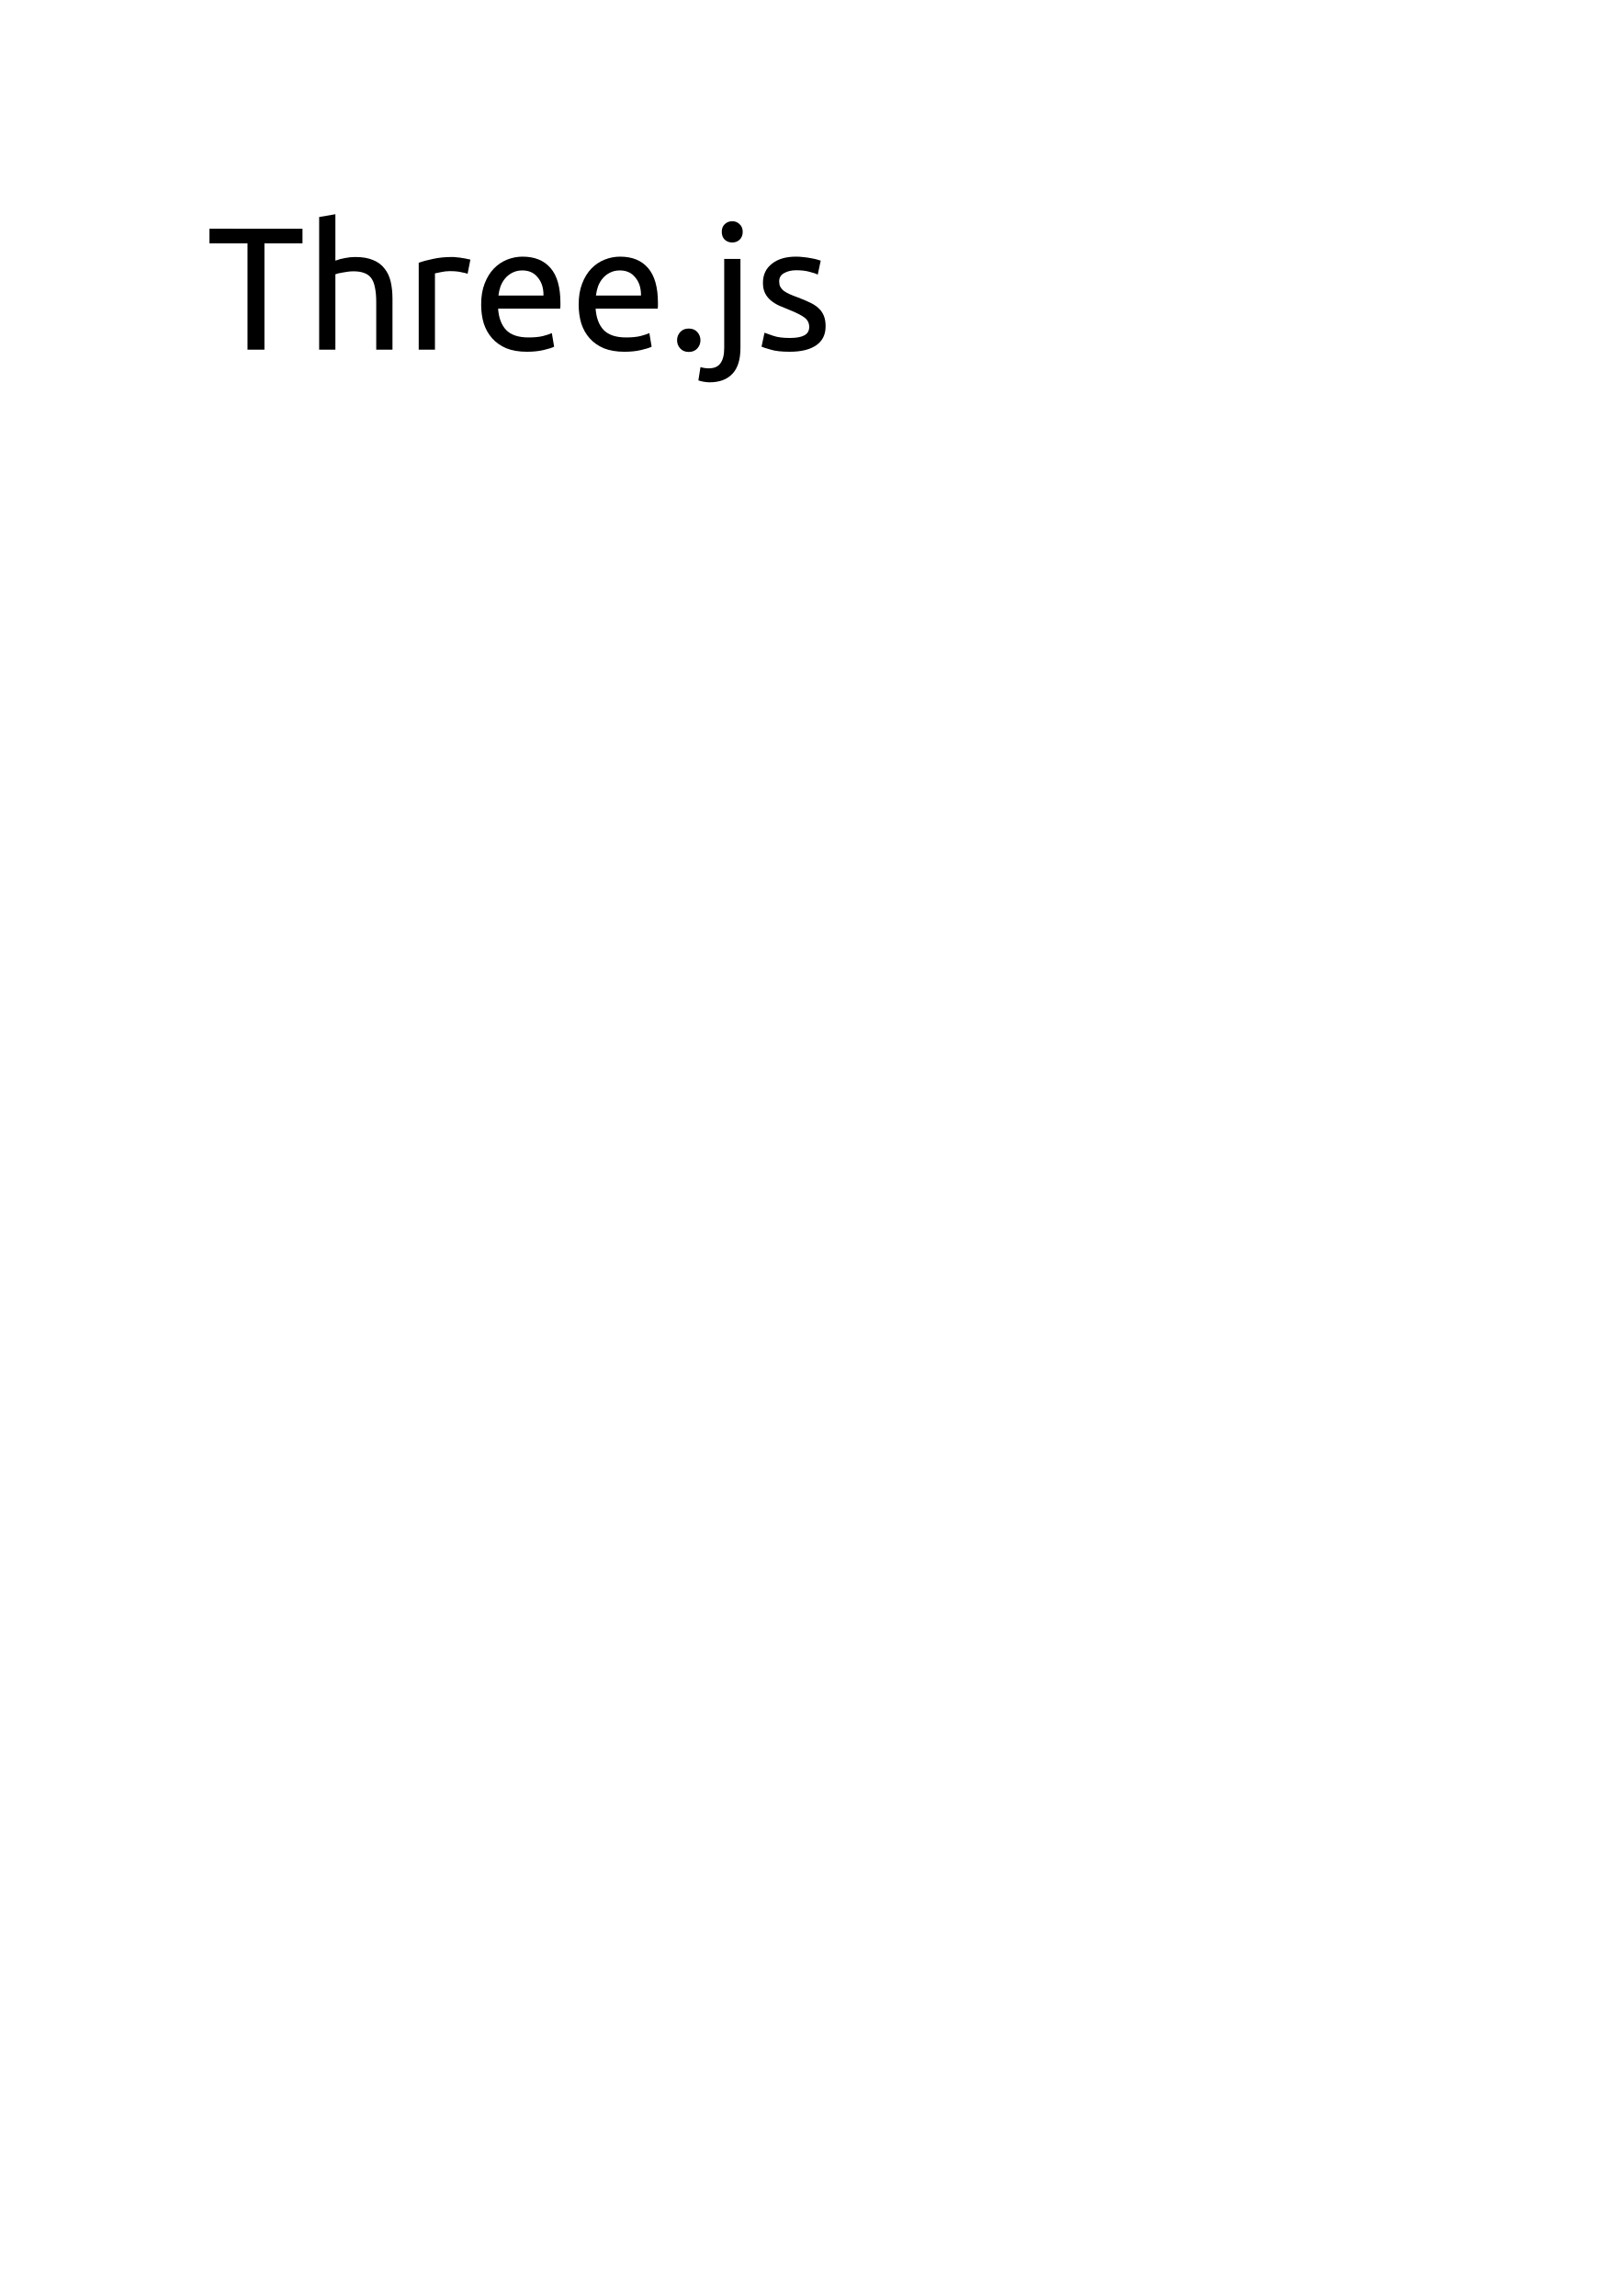
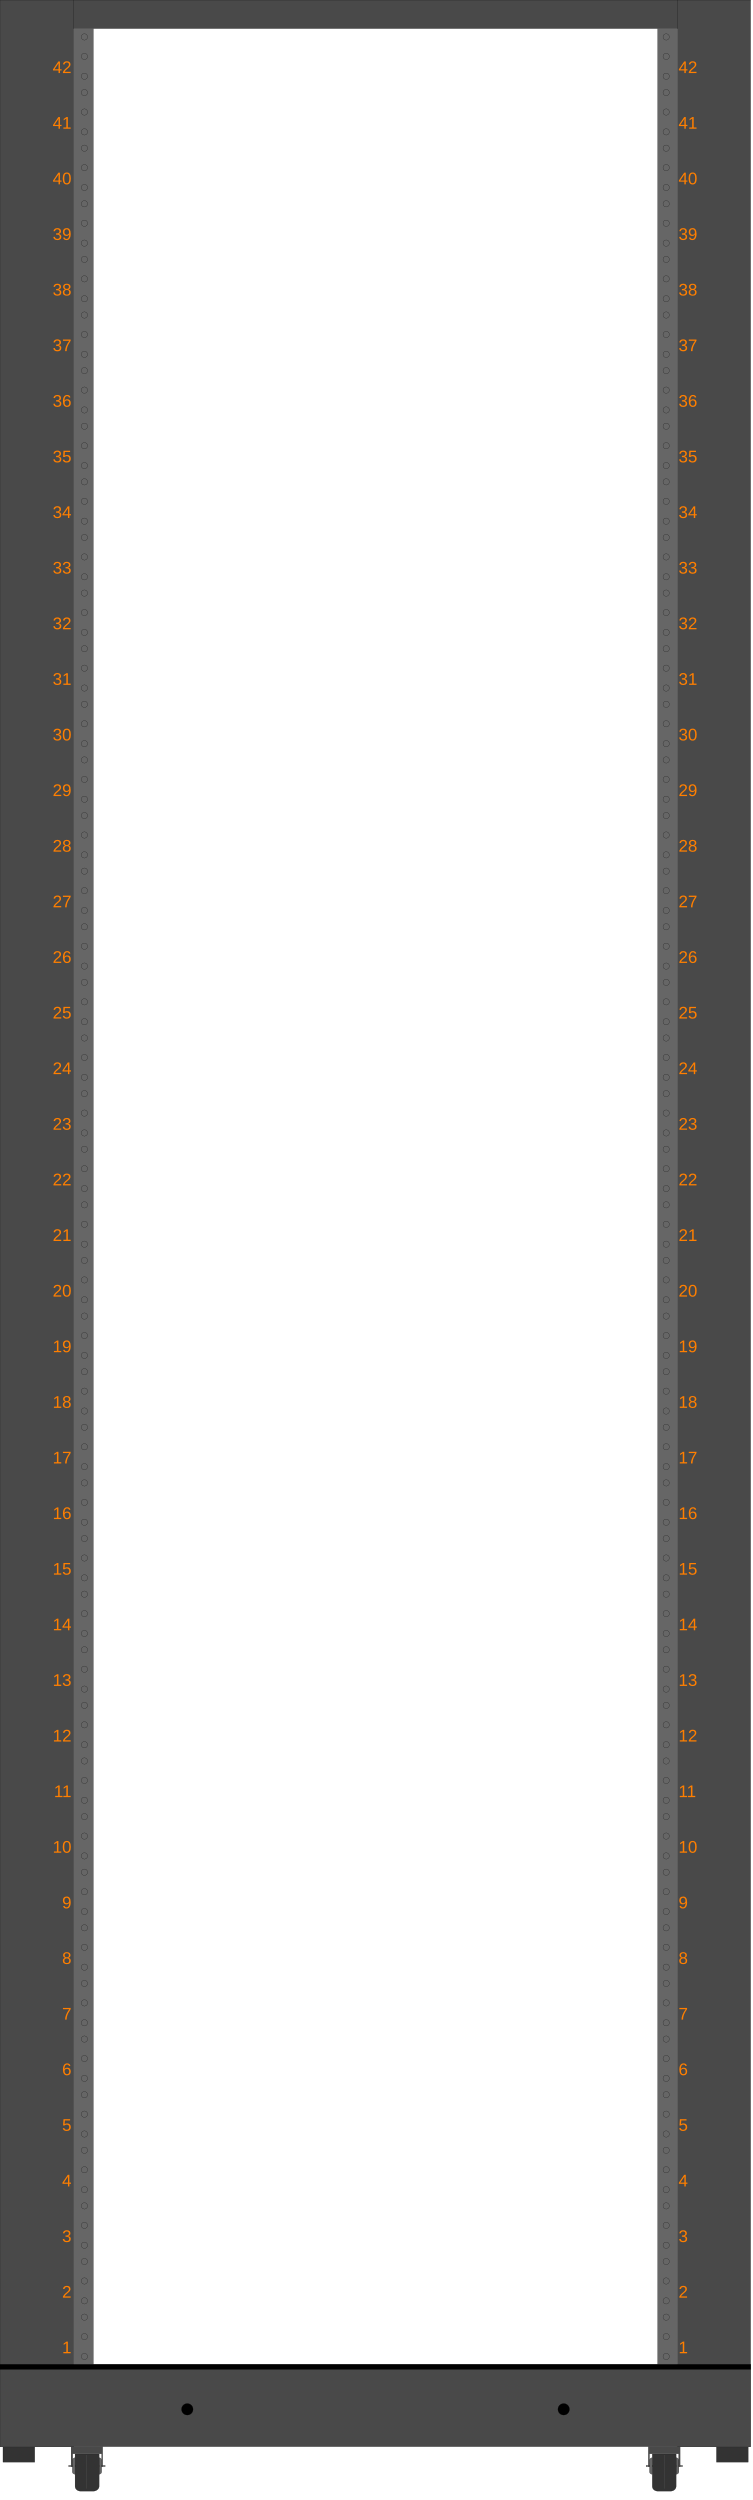
- <svg xmlns="http://www.w3.org/2000/svg" width="210mm" height="297mm" viewBox="0 0 210 297" version="1.1" id="svg8">
-   <defs id="defs2" />
-   <g id="layer1">
-     <g aria-label="Three.js" style="font-style:normal;font-variant:normal;font-weight:normal;font-stretch:normal;font-size:22.578px;line-height:1.25;font-family:Ubuntu;-inkscape-font-specification:Ubuntu;letter-spacing:0px;word-spacing:0px;fill:#000000;fill-opacity:1;stroke:none;stroke-width:0.265" id="text817">
-       <path d="m 39.122,29.586 v 1.897 H 34.2 V 45.232 H 32.01 V 31.482 h -4.922 v -1.897 z" style="stroke-width:0.265" id="path814" />
-       <path d="M 41.277,45.232 V 28.073 l 2.1,-0.361 v 6.006 q 0.587,-0.226 1.242,-0.339 0.677,-0.135 1.332,-0.135 1.4,0 2.326,0.406 0.926,0.384 1.468,1.106 0.564,0.7 0.79,1.693 0.226,0.993 0.226,2.19 v 6.593 H 48.66 V 39.091 q 0,-1.084 -0.158,-1.851 -0.135,-0.768 -0.474,-1.242 -0.339,-0.474 -0.903,-0.677 -0.564,-0.226 -1.4,-0.226 -0.339,0 -0.7,0.045 -0.361,0.045 -0.7,0.113 -0.316,0.045 -0.587,0.113 -0.248,0.068 -0.361,0.113 v 9.754 z" style="stroke-width:0.265" id="path816" />
-       <path d="m 58.489,33.243 q 0.271,0 0.61,0.045 0.361,0.023 0.7,0.09 0.339,0.045 0.61,0.113 0.294,0.045 0.429,0.09 l -0.361,1.829 q -0.248,-0.09 -0.835,-0.203 -0.564,-0.135 -1.468,-0.135 -0.587,0 -1.174,0.135 -0.564,0.113 -0.745,0.158 v 9.866 H 54.154 V 33.988 q 0.745,-0.271 1.851,-0.497 1.106,-0.248 2.484,-0.248 z" style="stroke-width:0.265" id="path818" />
-       <path d="m 62.23,39.384 q 0,-1.558 0.452,-2.709 0.452,-1.174 1.197,-1.942 0.745,-0.768 1.716,-1.151 0.971,-0.384 1.987,-0.384 2.371,0 3.635,1.49 1.264,1.468 1.264,4.493 0,0.135 0,0.361 0,0.203 -0.023,0.384 h -8.038 q 0.135,1.829 1.061,2.777 0.926,0.948 2.89,0.948 1.106,0 1.851,-0.181 0.768,-0.203 1.151,-0.384 l 0.294,1.761 q -0.384,0.203 -1.355,0.429 -0.948,0.226 -2.167,0.226 -1.535,0 -2.664,-0.452 -1.106,-0.474 -1.829,-1.287 -0.722,-0.813 -1.084,-1.919 -0.339,-1.129 -0.339,-2.461 z m 8.06,-1.151 q 0.023,-1.422 -0.722,-2.326 -0.722,-0.926 -2.009,-0.926 -0.722,0 -1.287,0.294 -0.542,0.271 -0.926,0.722 -0.384,0.452 -0.61,1.039 -0.203,0.587 -0.271,1.197 z" style="stroke-width:0.265" id="path820" />
-       <path d="m 74.842,39.384 q 0,-1.558 0.452,-2.709 0.452,-1.174 1.197,-1.942 0.745,-0.768 1.716,-1.151 0.971,-0.384 1.987,-0.384 2.371,0 3.635,1.49 1.264,1.468 1.264,4.493 0,0.135 0,0.361 0,0.203 -0.023,0.384 h -8.038 q 0.135,1.829 1.061,2.777 0.926,0.948 2.89,0.948 1.106,0 1.851,-0.181 0.768,-0.203 1.151,-0.384 l 0.294,1.761 q -0.384,0.203 -1.355,0.429 -0.948,0.226 -2.167,0.226 -1.535,0 -2.664,-0.452 -1.106,-0.474 -1.829,-1.287 -0.722,-0.813 -1.084,-1.919 -0.339,-1.129 -0.339,-2.461 z m 8.06,-1.151 q 0.023,-1.422 -0.722,-2.326 -0.722,-0.926 -2.009,-0.926 -0.722,0 -1.287,0.294 -0.542,0.271 -0.926,0.722 -0.384,0.452 -0.61,1.039 -0.203,0.587 -0.271,1.197 z" style="stroke-width:0.265" id="path822" />
-       <path d="m 90.592,44.013 q 0,0.61 -0.406,1.061 -0.406,0.452 -1.106,0.452 -0.7,0 -1.106,-0.452 -0.406,-0.452 -0.406,-1.061 0,-0.61 0.406,-1.061 0.406,-0.452 1.106,-0.452 0.7,0 1.106,0.452 0.406,0.452 0.406,1.061 z" style="stroke-width:0.265" id="path824" />
-       <path d="m 91.746,49.454 q -0.271,0 -0.7,-0.068 -0.429,-0.068 -0.722,-0.181 l 0.271,-1.716 q 0.226,0.068 0.519,0.113 0.294,0.045 0.542,0.045 1.084,0 1.535,-0.677 0.474,-0.655 0.474,-1.942 V 33.492 h 2.1 v 11.515 q 0,2.258 -1.039,3.342 -1.016,1.106 -2.98,1.106 z m 2.958,-18.085 q -0.564,0 -0.971,-0.361 -0.384,-0.384 -0.384,-1.016 0,-0.632 0.384,-0.993 0.406,-0.384 0.971,-0.384 0.564,0 0.948,0.384 0.406,0.361 0.406,0.993 0,0.632 -0.406,1.016 -0.384,0.361 -0.948,0.361 z" style="stroke-width:0.265" id="path826" />
-       <path d="m 102.129,43.719 q 1.287,0 1.897,-0.339 0.632,-0.339 0.632,-1.084 0,-0.768 -0.61,-1.219 -0.61,-0.452 -2.009,-1.016 -0.677,-0.271 -1.31,-0.542 -0.61,-0.294 -1.061,-0.677 -0.452,-0.384 -0.722,-0.926 -0.271,-0.542 -0.271,-1.332 0,-1.558 1.151,-2.461 1.151,-0.926 3.138,-0.926 0.497,0 0.993,0.068 0.497,0.045 0.926,0.135 0.429,0.068 0.745,0.158 0.339,0.09 0.519,0.158 l -0.384,1.806 q -0.339,-0.181 -1.061,-0.361 -0.722,-0.203 -1.738,-0.203 -0.881,0 -1.535,0.361 -0.655,0.339 -0.655,1.084 0,0.384 0.135,0.677 0.158,0.294 0.452,0.542 0.316,0.226 0.768,0.429 0.452,0.203 1.084,0.429 0.835,0.316 1.49,0.632 0.655,0.294 1.106,0.7 0.474,0.406 0.722,0.993 0.248,0.564 0.248,1.4 0,1.626 -1.219,2.461 -1.197,0.835 -3.432,0.835 -1.558,0 -2.438,-0.271 -0.881,-0.248 -1.197,-0.384 l 0.384,-1.806 q 0.361,0.135 1.151,0.406 0.79,0.271 2.1,0.271 z" style="stroke-width:0.265" id="path828" />
-     </g>
+ <svg xmlns="http://www.w3.org/2000/svg" xmlns:xlink="http://www.w3.org/1999/xlink" version="1.1" preserveAspectRatio="xMidYMid meet" viewBox="0 0 71 236" id="10000">
+   <g transform="matrix(.075 0 0 .075 -7.35 -2.55)">
+     <style>.SVGPart,text{stroke:none}.SVGPart{stroke-width:1;opacity:0}</style>
+     <defs>
+       <svg id="APCC219I-819" preserveAspectRatio="none">
+         <g transform="matrix(.25 0 0 .25 -79.25 -64)">
+           <path style="fill:#333;fill-rule:evenodd;stroke:#000;stroke-width:1.024" d="M492 12576H332v76h160v-76z" />
+           <path style="fill:#999;fill-rule:evenodd;stroke:#000;stroke-width:1.024" d="M663 12667h183v9H663v-9z" />
+           <path d="M816 12713c7 0 13-6 13-12v-59c0-6-6-12-13-12v83M695 12713c-7 0-14-6-14-12v-59c0-6 7-12 14-12v83" style="fill:#666;fill-rule:evenodd;stroke:#000;stroke-width:1.024" />
+           <path d="M695 12611v163c0 13 12 24 27 24h66c14 0 28-11 28-24v-163H695" style="fill:#333;fill-rule:evenodd;stroke:#000;stroke-width:1.024" />
+           <path style="fill:#494949;fill-rule:evenodd;stroke:#000;stroke-width:1.024" d="M683 12610v64h-8v-100h159v100h-5v-64H683z" />
+           <path style="stroke:#666;stroke-width:1.024" d="M753 12616v170" />
+           <path style="fill:#333;fill-rule:evenodd;stroke:#000;stroke-width:1.024" d="M3924 12576h160v76h-160v-76z" />
+           <path style="fill:#999;fill-rule:evenodd;stroke:#000;stroke-width:1.024" d="M3570 12667h183v9h-183v-9z" />
+           <path d="M3601 12713c-8 0-14-6-14-12v-59c0-6 6-12 14-12v83M3721 12713c8 0 14-6 14-12v-59c0-6-6-12-14-12v83" style="fill:#666;fill-rule:evenodd;stroke:#000;stroke-width:1.024" />
+           <path d="M3721 12611v163c0 13-12 24-27 24h-66c-15 0-27-11-27-24v-163h120" style="fill:#333;fill-rule:evenodd;stroke:#000;stroke-width:1.024" />
+           <path style="fill:#494949;fill-rule:evenodd;stroke:#000;stroke-width:1.024" d="M3734 12610v64h7v-100h-160v100h6v-64h147z" />
+           <path style="stroke:#666;stroke-width:1.024" d="M3664 12616v170" />
+           <path style="fill:#494949;fill-rule:evenodd;stroke:#000;stroke-width:1.024" d="M688 256H317v12318h371V256zM4098 256h-370v12318h370V256zM3728 256H688v144h3040V256z" />
+           <path style="fill:#666;fill-rule:evenodd;stroke:#000;stroke-width:1.024" d="M688 400h99v11760h-99V400zM3628 400h100v11760h-100V400z" />
+           <path style="fill:#494949;fill-rule:evenodd;stroke:#000;stroke-width:1.024" d="M4098 12160H317v414h3781v-414z" />
+           <path style="fill:#000;fill-rule:evenodd;stroke:#000;stroke-width:1.024" d="M4098 12160H317v25h3781v-25z" />
+           <circle cx="1260" cy="12386" r="29" style="fill:#000;fill-rule:evenodd;stroke:#000;stroke-width:1.024" />
+           <circle cx="3155" cy="12386" r="29" style="fill:#000;fill-rule:evenodd;stroke:#000;stroke-width:1.024" />
+         </g>
+       </svg>
+       <svg id="APC304P-819" preserveAspectRatio="none">
+         <path style="fill:none;stroke:none" d="M34 7H8v27h26V7z" transform="matrix(2.1923 0 0 2.0357 -17.538 -14.25)" />
+       </svg>
+       <svg id="AGRK002P-819" preserveAspectRatio="none">
+         <path style="fill:none;stroke:none" d="M61 29H34v28h27V29z" transform="matrix(29.2308 0 0 2.5 -993.847 -72.5)" />
+       </svg>
+       <svg id="APC310P-819" preserveAspectRatio="none">
+         <g transform="matrix(.25 0 0 .25 -9.75 -7.25)">
+           <path style="fill:none;stroke:none" d="M40 29h3040v281H40V29z" />
+           <circle cx="96" cy="71" r="16" style="fill:none;stroke:#000;stroke-width:1.024" />
+           <circle cx="96" cy="169" r="16" style="fill:none;stroke:#000;stroke-width:1.024" />
+           <circle cx="96" cy="269" r="16" style="fill:none;stroke:#000;stroke-width:1.024" />
+           <circle cx="3025" cy="71" r="16" style="fill:none;stroke:#000;stroke-width:1.024" />
+           <circle cx="3025" cy="169" r="16" style="fill:none;stroke:#000;stroke-width:1.024" />
+           <circle cx="3025" cy="269" r="16" style="fill:none;stroke:#000;stroke-width:1.024" />
+         </g>
+       </svg>
+     </defs>
+     <use xlink:href="#APCC219I-819" x="98" y="34" width="945" height="3136" />
+     <use xlink:href="#APC304P-819" x="73" y="1574" width="57" height="57" />
+     <use xlink:href="#APC304P-819" x="1011" y="1574" width="57" height="57" />
+     <use xlink:href="#APC304P-819" x="165" y="1574" width="57" height="57" />
+     <use xlink:href="#APC304P-819" x="918" y="1574" width="57" height="57" />
+     <use xlink:href="#AGRK002P-819" x="190" y="-36" width="760" height="70" />
+     <use xlink:href="#APC310P-819" x="190" y="2940" width="760" height="70" />
+     <text x="188" y="2996" style="font-family:Arial;font-size:16pt;fill:#ff7f00;text-anchor:end">1</text>
+     <text x="952" y="2996" style="font-family:Arial;font-size:16pt;fill:#ff7f00">1</text>
+     <use xlink:href="#APC310P-819" x="190" y="2870" width="760" height="70" />
+     <text x="188" y="2926" style="font-family:Arial;font-size:16pt;fill:#ff7f00;text-anchor:end">2</text>
+     <text x="952" y="2926" style="font-family:Arial;font-size:16pt;fill:#ff7f00">2</text>
+     <use xlink:href="#APC310P-819" x="190" y="2800" width="760" height="70" />
+     <text x="188" y="2856" style="font-family:Arial;font-size:16pt;fill:#ff7f00;text-anchor:end">3</text>
+     <text x="952" y="2856" style="font-family:Arial;font-size:16pt;fill:#ff7f00">3</text>
+     <use xlink:href="#APC310P-819" x="190" y="2730" width="760" height="70" />
+     <text x="188" y="2786" style="font-family:Arial;font-size:16pt;fill:#ff7f00;text-anchor:end">4</text>
+     <text x="952" y="2786" style="font-family:Arial;font-size:16pt;fill:#ff7f00">4</text>
+     <use xlink:href="#APC310P-819" x="190" y="2660" width="760" height="70" />
+     <text x="188" y="2716" style="font-family:Arial;font-size:16pt;fill:#ff7f00;text-anchor:end">5</text>
+     <text x="952" y="2716" style="font-family:Arial;font-size:16pt;fill:#ff7f00">5</text>
+     <use xlink:href="#APC310P-819" x="190" y="2590" width="760" height="70" />
+     <text x="188" y="2646" style="font-family:Arial;font-size:16pt;fill:#ff7f00;text-anchor:end">6</text>
+     <text x="952" y="2646" style="font-family:Arial;font-size:16pt;fill:#ff7f00">6</text>
+     <use xlink:href="#APC310P-819" x="190" y="2520" width="760" height="70" />
+     <text x="188" y="2576" style="font-family:Arial;font-size:16pt;fill:#ff7f00;text-anchor:end">7</text>
+     <text x="952" y="2576" style="font-family:Arial;font-size:16pt;fill:#ff7f00">7</text>
+     <use xlink:href="#APC310P-819" x="190" y="2450" width="760" height="70" />
+     <text x="188" y="2506" style="font-family:Arial;font-size:16pt;fill:#ff7f00;text-anchor:end">8</text>
+     <text x="952" y="2506" style="font-family:Arial;font-size:16pt;fill:#ff7f00">8</text>
+     <use xlink:href="#APC310P-819" x="190" y="2380" width="760" height="70" />
+     <text x="188" y="2436" style="font-family:Arial;font-size:16pt;fill:#ff7f00;text-anchor:end">9</text>
+     <text x="952" y="2436" style="font-family:Arial;font-size:16pt;fill:#ff7f00">9</text>
+     <use xlink:href="#APC310P-819" x="190" y="2310" width="760" height="70" />
+     <text x="188" y="2366" style="font-family:Arial;font-size:16pt;fill:#ff7f00;text-anchor:end">10</text>
+     <text x="952" y="2366" style="font-family:Arial;font-size:16pt;fill:#ff7f00">10</text>
+     <use xlink:href="#APC310P-819" x="190" y="2240" width="760" height="70" />
+     <text x="188" y="2296" style="font-family:Arial;font-size:16pt;fill:#ff7f00;text-anchor:end">11</text>
+     <text x="952" y="2296" style="font-family:Arial;font-size:16pt;fill:#ff7f00">11</text>
+     <use xlink:href="#APC310P-819" x="190" y="2170" width="760" height="70" />
+     <text x="188" y="2226" style="font-family:Arial;font-size:16pt;fill:#ff7f00;text-anchor:end">12</text>
+     <text x="952" y="2226" style="font-family:Arial;font-size:16pt;fill:#ff7f00">12</text>
+     <use xlink:href="#APC310P-819" x="190" y="2100" width="760" height="70" />
+     <text x="188" y="2156" style="font-family:Arial;font-size:16pt;fill:#ff7f00;text-anchor:end">13</text>
+     <text x="952" y="2156" style="font-family:Arial;font-size:16pt;fill:#ff7f00">13</text>
+     <use xlink:href="#APC310P-819" x="190" y="2030" width="760" height="70" />
+     <text x="188" y="2086" style="font-family:Arial;font-size:16pt;fill:#ff7f00;text-anchor:end">14</text>
+     <text x="952" y="2086" style="font-family:Arial;font-size:16pt;fill:#ff7f00">14</text>
+     <use xlink:href="#APC310P-819" x="190" y="1960" width="760" height="70" />
+     <text x="188" y="2016" style="font-family:Arial;font-size:16pt;fill:#ff7f00;text-anchor:end">15</text>
+     <text x="952" y="2016" style="font-family:Arial;font-size:16pt;fill:#ff7f00">15</text>
+     <use xlink:href="#APC310P-819" x="190" y="1890" width="760" height="70" />
+     <text x="188" y="1946" style="font-family:Arial;font-size:16pt;fill:#ff7f00;text-anchor:end">16</text>
+     <text x="952" y="1946" style="font-family:Arial;font-size:16pt;fill:#ff7f00">16</text>
+     <use xlink:href="#APC310P-819" x="190" y="1820" width="760" height="70" />
+     <text x="188" y="1876" style="font-family:Arial;font-size:16pt;fill:#ff7f00;text-anchor:end">17</text>
+     <text x="952" y="1876" style="font-family:Arial;font-size:16pt;fill:#ff7f00">17</text>
+     <use xlink:href="#APC310P-819" x="190" y="1750" width="760" height="70" />
+     <text x="188" y="1806" style="font-family:Arial;font-size:16pt;fill:#ff7f00;text-anchor:end">18</text>
+     <text x="952" y="1806" style="font-family:Arial;font-size:16pt;fill:#ff7f00">18</text>
+     <use xlink:href="#APC310P-819" x="190" y="1680" width="760" height="70" />
+     <text x="188" y="1736" style="font-family:Arial;font-size:16pt;fill:#ff7f00;text-anchor:end">19</text>
+     <text x="952" y="1736" style="font-family:Arial;font-size:16pt;fill:#ff7f00">19</text>
+     <use xlink:href="#APC310P-819" x="190" y="1610" width="760" height="70" />
+     <text x="188" y="1666" style="font-family:Arial;font-size:16pt;fill:#ff7f00;text-anchor:end">20</text>
+     <text x="952" y="1666" style="font-family:Arial;font-size:16pt;fill:#ff7f00">20</text>
+     <use xlink:href="#APC310P-819" x="190" y="1540" width="760" height="70" />
+     <text x="188" y="1596" style="font-family:Arial;font-size:16pt;fill:#ff7f00;text-anchor:end">21</text>
+     <text x="952" y="1596" style="font-family:Arial;font-size:16pt;fill:#ff7f00">21</text>
+     <use xlink:href="#APC310P-819" x="190" y="1470" width="760" height="70" />
+     <text x="188" y="1526" style="font-family:Arial;font-size:16pt;fill:#ff7f00;text-anchor:end">22</text>
+     <text x="952" y="1526" style="font-family:Arial;font-size:16pt;fill:#ff7f00">22</text>
+     <use xlink:href="#APC310P-819" x="190" y="1400" width="760" height="70" />
+     <text x="188" y="1456" style="font-family:Arial;font-size:16pt;fill:#ff7f00;text-anchor:end">23</text>
+     <text x="952" y="1456" style="font-family:Arial;font-size:16pt;fill:#ff7f00">23</text>
+     <use xlink:href="#APC310P-819" x="190" y="1330" width="760" height="70" />
+     <text x="188" y="1386" style="font-family:Arial;font-size:16pt;fill:#ff7f00;text-anchor:end">24</text>
+     <text x="952" y="1386" style="font-family:Arial;font-size:16pt;fill:#ff7f00">24</text>
+     <use xlink:href="#APC310P-819" x="190" y="1260" width="760" height="70" />
+     <text x="188" y="1316" style="font-family:Arial;font-size:16pt;fill:#ff7f00;text-anchor:end">25</text>
+     <text x="952" y="1316" style="font-family:Arial;font-size:16pt;fill:#ff7f00">25</text>
+     <use xlink:href="#APC310P-819" x="190" y="1190" width="760" height="70" />
+     <text x="188" y="1246" style="font-family:Arial;font-size:16pt;fill:#ff7f00;text-anchor:end">26</text>
+     <text x="952" y="1246" style="font-family:Arial;font-size:16pt;fill:#ff7f00">26</text>
+     <use xlink:href="#APC310P-819" x="190" y="1120" width="760" height="70" />
+     <text x="188" y="1176" style="font-family:Arial;font-size:16pt;fill:#ff7f00;text-anchor:end">27</text>
+     <text x="952" y="1176" style="font-family:Arial;font-size:16pt;fill:#ff7f00">27</text>
+     <use xlink:href="#APC310P-819" x="190" y="1050" width="760" height="70" />
+     <text x="188" y="1106" style="font-family:Arial;font-size:16pt;fill:#ff7f00;text-anchor:end">28</text>
+     <text x="952" y="1106" style="font-family:Arial;font-size:16pt;fill:#ff7f00">28</text>
+     <use xlink:href="#APC310P-819" x="190" y="980" width="760" height="70" />
+     <text x="188" y="1036" style="font-family:Arial;font-size:16pt;fill:#ff7f00;text-anchor:end">29</text>
+     <text x="952" y="1036" style="font-family:Arial;font-size:16pt;fill:#ff7f00">29</text>
+     <use xlink:href="#APC310P-819" x="190" y="910" width="760" height="70" />
+     <text x="188" y="966" style="font-family:Arial;font-size:16pt;fill:#ff7f00;text-anchor:end">30</text>
+     <text x="952" y="966" style="font-family:Arial;font-size:16pt;fill:#ff7f00">30</text>
+     <use xlink:href="#APC310P-819" x="190" y="840" width="760" height="70" />
+     <text x="188" y="896" style="font-family:Arial;font-size:16pt;fill:#ff7f00;text-anchor:end">31</text>
+     <text x="952" y="896" style="font-family:Arial;font-size:16pt;fill:#ff7f00">31</text>
+     <use xlink:href="#APC310P-819" x="190" y="770" width="760" height="70" />
+     <text x="188" y="826" style="font-family:Arial;font-size:16pt;fill:#ff7f00;text-anchor:end">32</text>
+     <text x="952" y="826" style="font-family:Arial;font-size:16pt;fill:#ff7f00">32</text>
+     <use xlink:href="#APC310P-819" x="190" y="700" width="760" height="70" />
+     <text x="188" y="756" style="font-family:Arial;font-size:16pt;fill:#ff7f00;text-anchor:end">33</text>
+     <text x="952" y="756" style="font-family:Arial;font-size:16pt;fill:#ff7f00">33</text>
+     <use xlink:href="#APC310P-819" x="190" y="630" width="760" height="70" />
+     <text x="188" y="686" style="font-family:Arial;font-size:16pt;fill:#ff7f00;text-anchor:end">34</text>
+     <text x="952" y="686" style="font-family:Arial;font-size:16pt;fill:#ff7f00">34</text>
+     <use xlink:href="#APC310P-819" x="190" y="560" width="760" height="70" />
+     <text x="188" y="616" style="font-family:Arial;font-size:16pt;fill:#ff7f00;text-anchor:end">35</text>
+     <text x="952" y="616" style="font-family:Arial;font-size:16pt;fill:#ff7f00">35</text>
+     <use xlink:href="#APC310P-819" x="190" y="490" width="760" height="70" />
+     <text x="188" y="546" style="font-family:Arial;font-size:16pt;fill:#ff7f00;text-anchor:end">36</text>
+     <text x="952" y="546" style="font-family:Arial;font-size:16pt;fill:#ff7f00">36</text>
+     <use xlink:href="#APC310P-819" x="190" y="420" width="760" height="70" />
+     <text x="188" y="476" style="font-family:Arial;font-size:16pt;fill:#ff7f00;text-anchor:end">37</text>
+     <text x="952" y="476" style="font-family:Arial;font-size:16pt;fill:#ff7f00">37</text>
+     <use xlink:href="#APC310P-819" x="190" y="350" width="760" height="70" />
+     <text x="188" y="406" style="font-family:Arial;font-size:16pt;fill:#ff7f00;text-anchor:end">38</text>
+     <text x="952" y="406" style="font-family:Arial;font-size:16pt;fill:#ff7f00">38</text>
+     <use xlink:href="#APC310P-819" x="190" y="280" width="760" height="70" />
+     <text x="188" y="336" style="font-family:Arial;font-size:16pt;fill:#ff7f00;text-anchor:end">39</text>
+     <text x="952" y="336" style="font-family:Arial;font-size:16pt;fill:#ff7f00">39</text>
+     <use xlink:href="#APC310P-819" x="190" y="210" width="760" height="70" />
+     <text x="188" y="266" style="font-family:Arial;font-size:16pt;fill:#ff7f00;text-anchor:end">40</text>
+     <text x="952" y="266" style="font-family:Arial;font-size:16pt;fill:#ff7f00">40</text>
+     <use xlink:href="#APC310P-819" x="190" y="140" width="760" height="70" />
+     <text x="188" y="196" style="font-family:Arial;font-size:16pt;fill:#ff7f00;text-anchor:end">41</text>
+     <text x="952" y="196" style="font-family:Arial;font-size:16pt;fill:#ff7f00">41</text>
+     <use xlink:href="#APC310P-819" x="190" y="70" width="760" height="70" />
+     <text x="188" y="126" style="font-family:Arial;font-size:16pt;fill:#ff7f00;text-anchor:end">42</text>
+     <text x="952" y="126" style="font-family:Arial;font-size:16pt;fill:#ff7f00">42</text>
  </g>
</svg>
